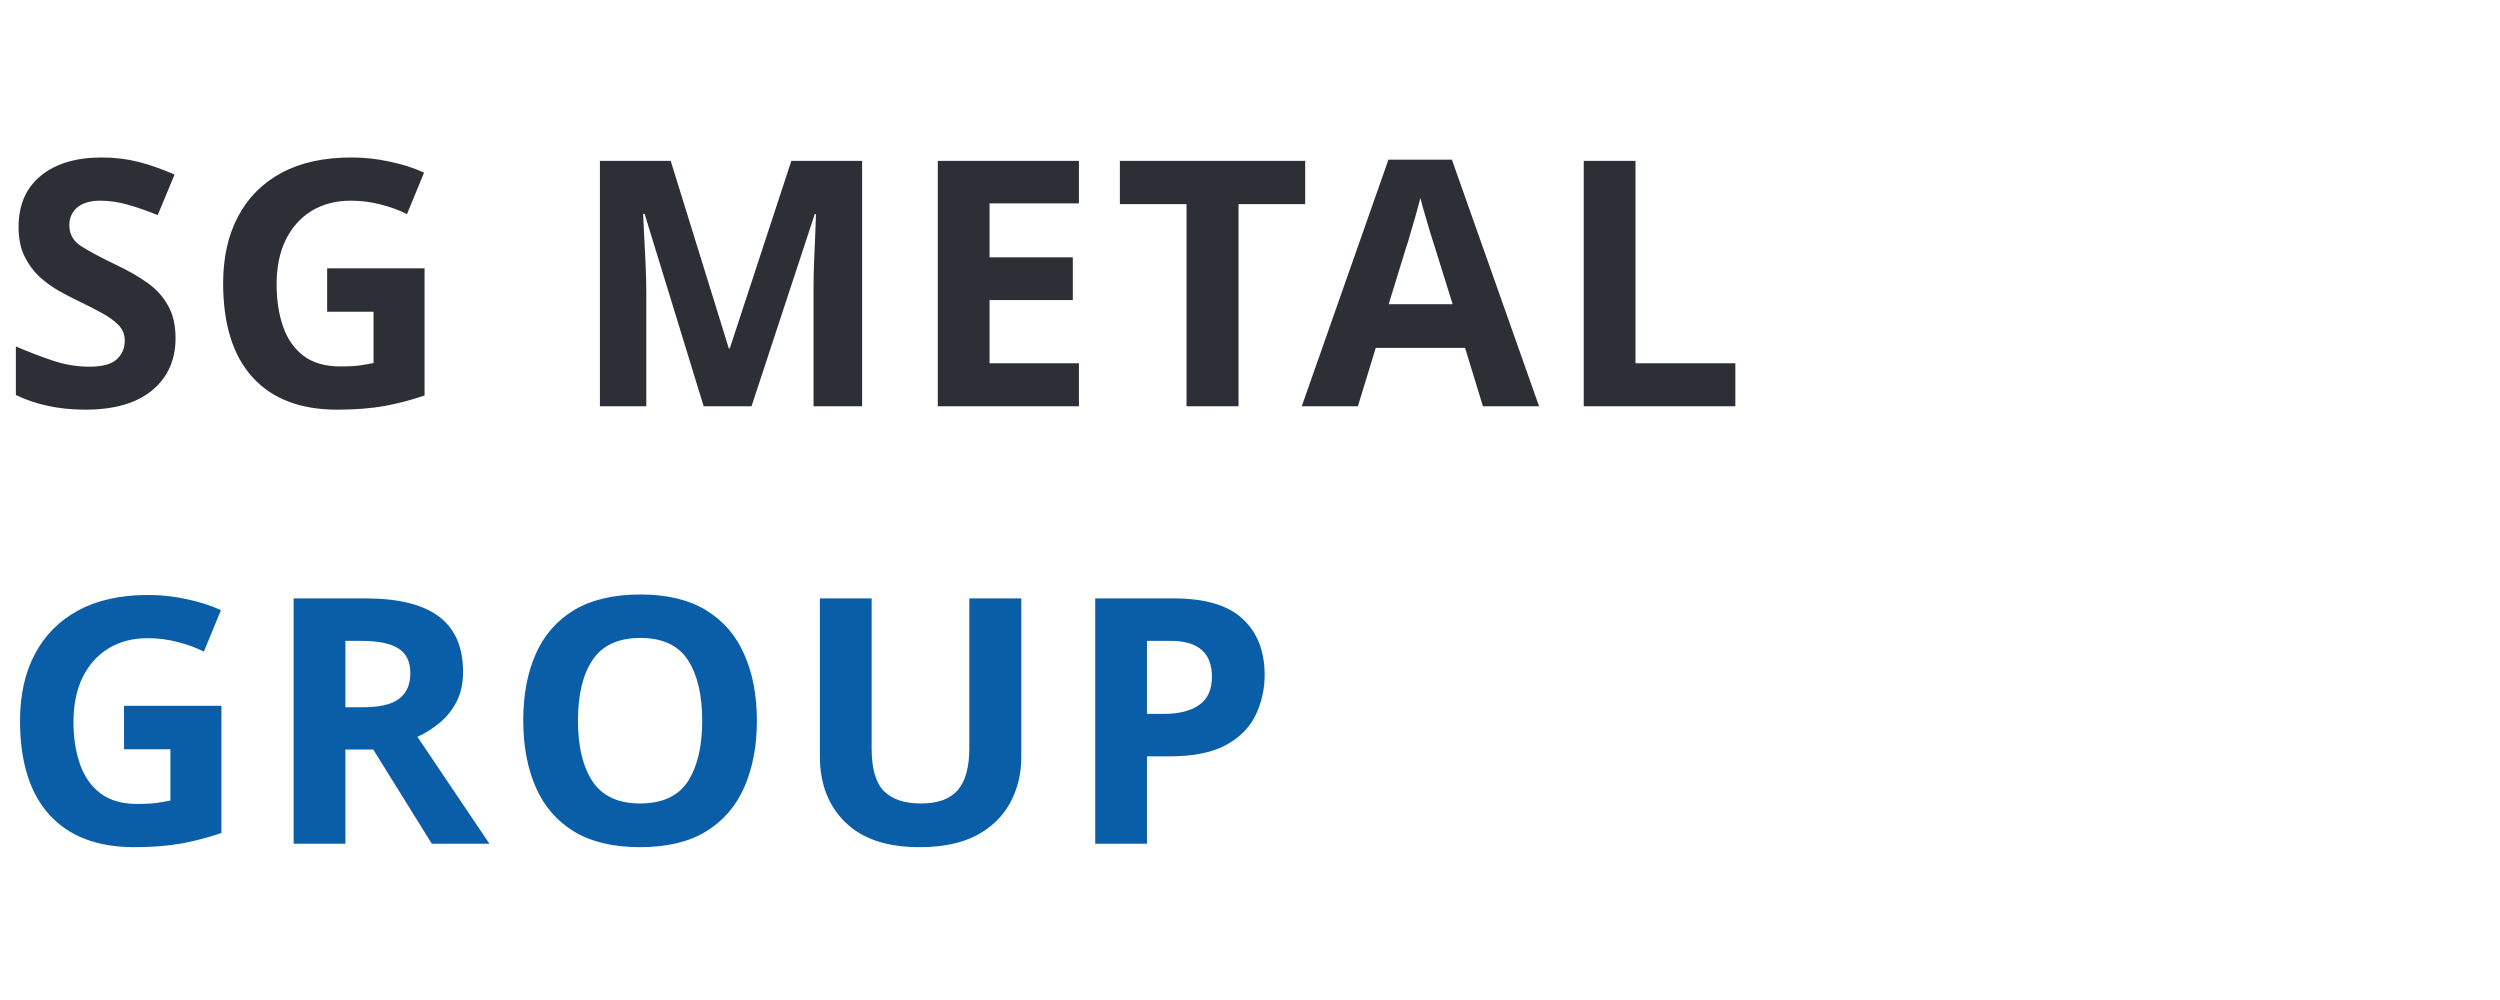
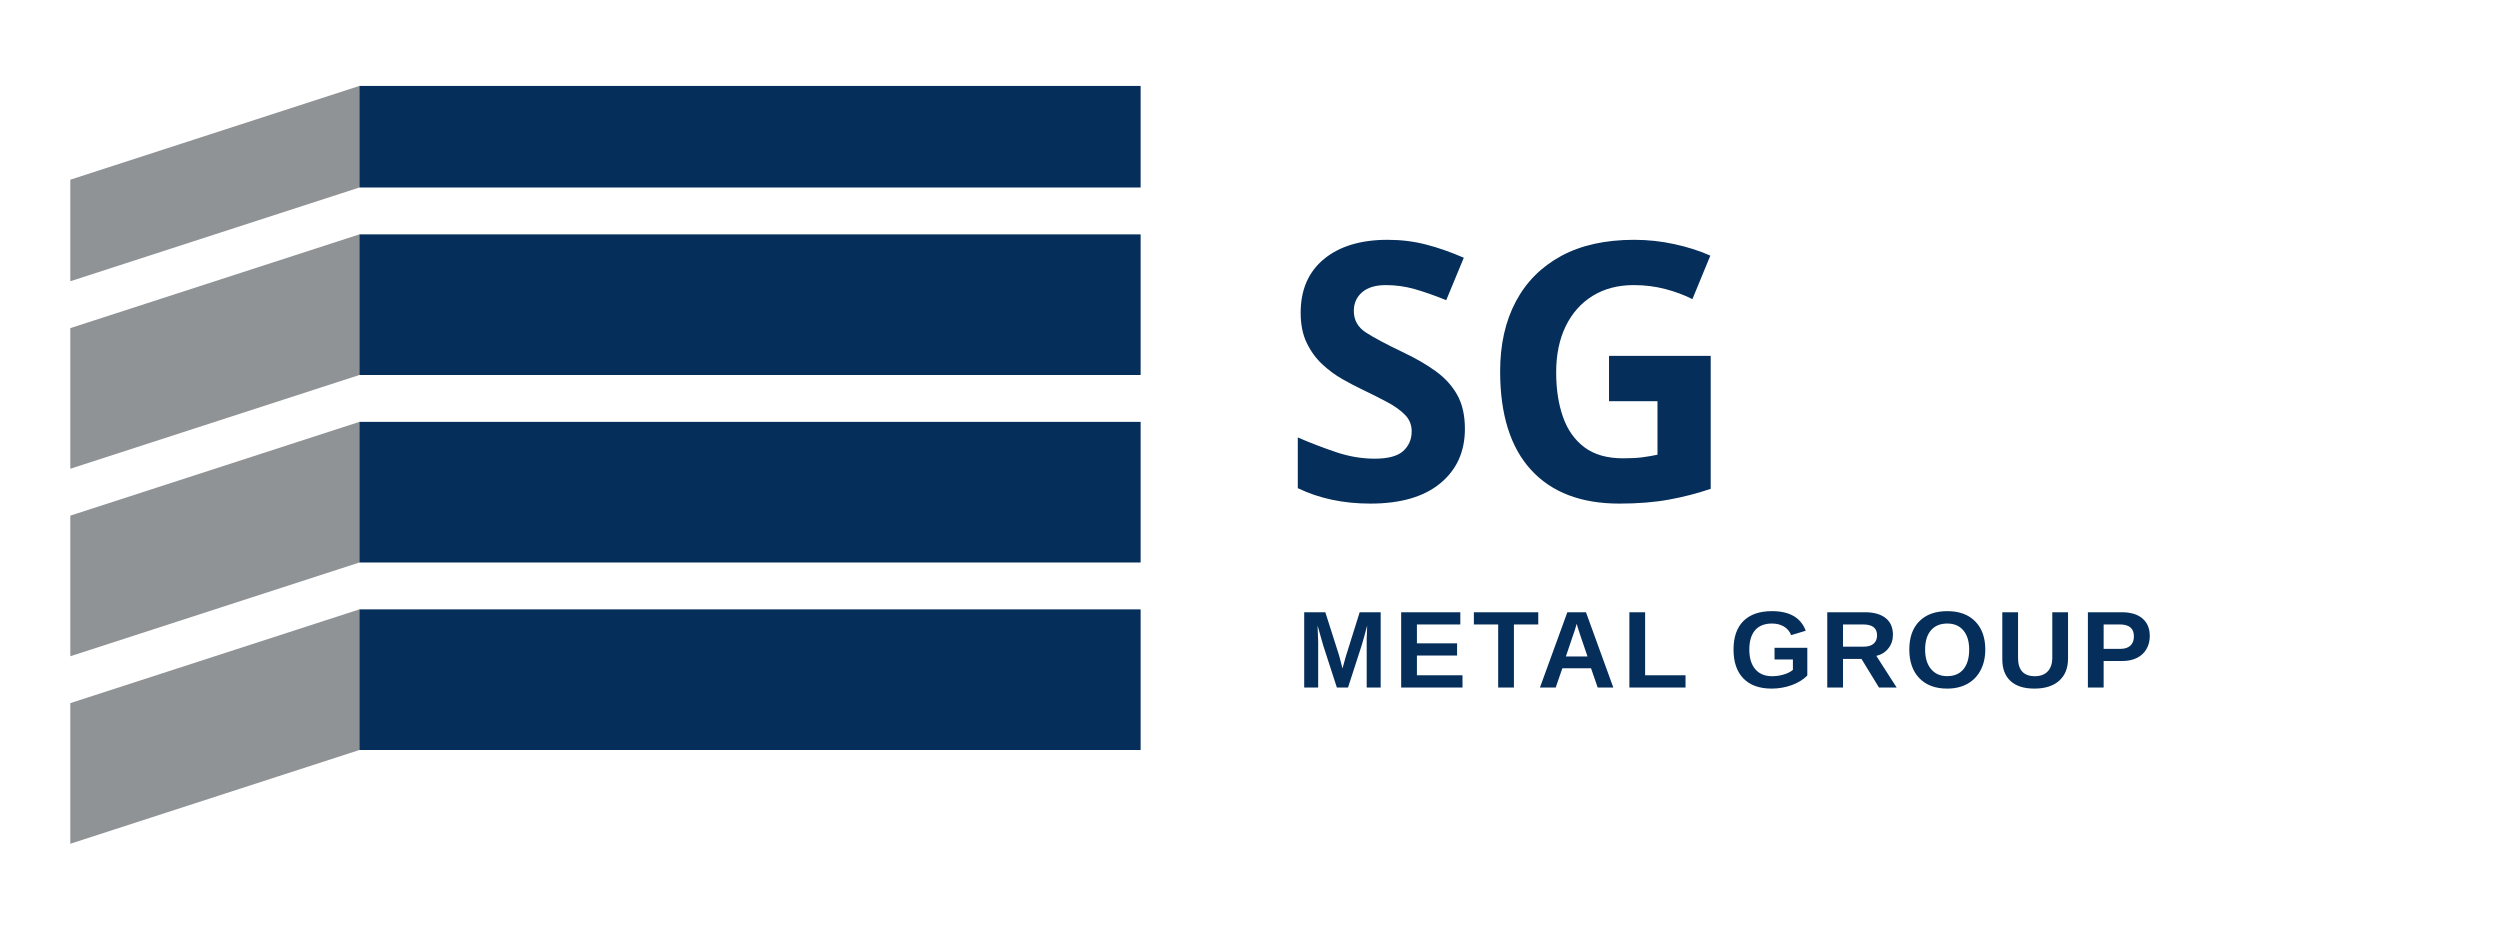
- <svg xmlns="http://www.w3.org/2000/svg" viewBox="0 0 160 64" fill="none" role="img" aria-label="SG Metal Group">
-   <text x="0" y="26" font-family="Space Grotesk, Arial Black, sans-serif" font-size="22" font-weight="800" letter-spacing="0.04em" fill="#2C2F36">SG METAL</text>
-   <text x="0" y="54" font-family="Space Grotesk, Arial Black, sans-serif" font-size="22" font-weight="800" letter-spacing="0.04em" fill="#0A5EA8">GROUP</text>
+ <svg xmlns="http://www.w3.org/2000/svg" viewBox="0 0 640 240" fill="none" role="img" aria-label="SG Metal Group">
+   <path fill="#8F9396" d="M18 46 92 22 92 48 18 72z" />
+   <path fill="#052E5A" d="M92 22 292 22 292 48 92 48z" />
+   <path fill="#8F9396" d="M18 84 92 60 92 96 18 120z" />
+   <path fill="#052E5A" d="M92 60 292 60 292 96 92 96z" />
+   <path fill="#8F9396" d="M18 132 92 108 92 144 18 168z" />
+   <path fill="#052E5A" d="M92 108 292 108 292 144 92 144z" />
+   <path fill="#8F9396" d="M18 180 92 156 92 192 18 216z" />
+   <path fill="#052E5A" d="M92 156 292 156 292 192 92 192z" />
+   <text x="328" y="128" fill="#052E5A" font-family="Arial Black, sans-serif" font-size="92" font-weight="800">SG</text>
+   <text x="332" y="176" fill="#052E5A" font-family="Arial, sans-serif" font-size="28" font-weight="700" letter-spacing="1.5">METAL GROUP</text>
</svg>
